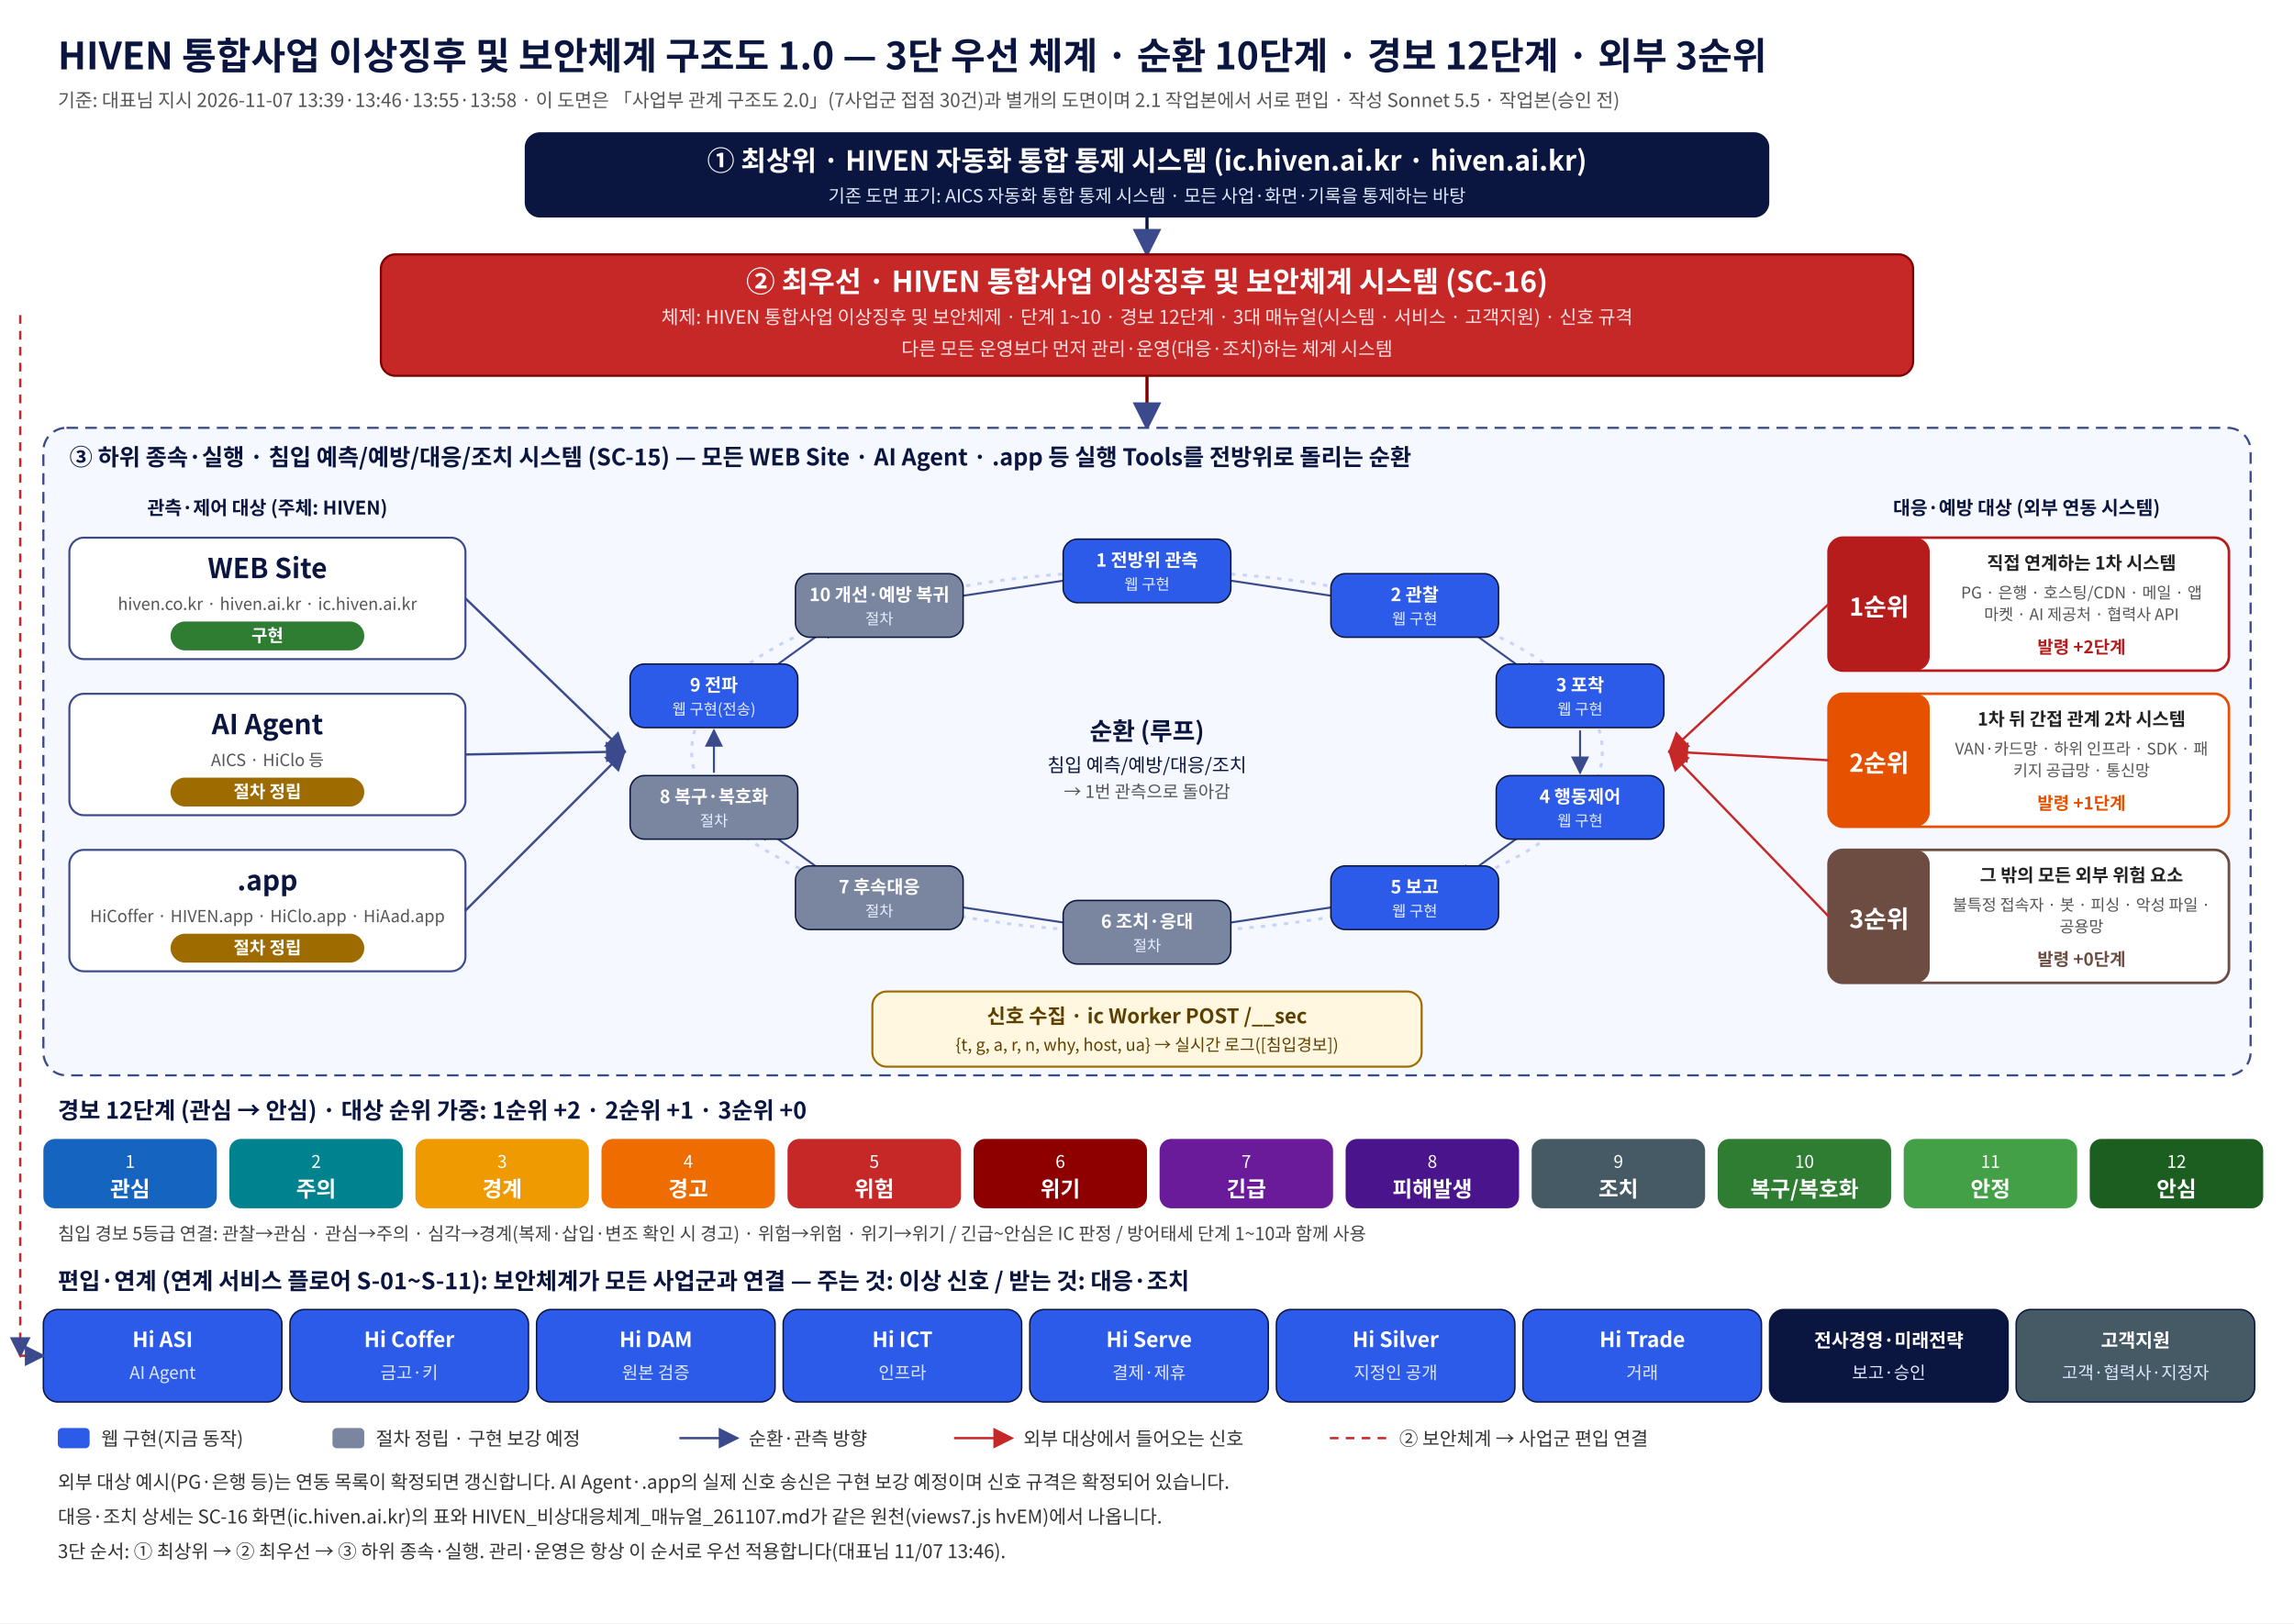
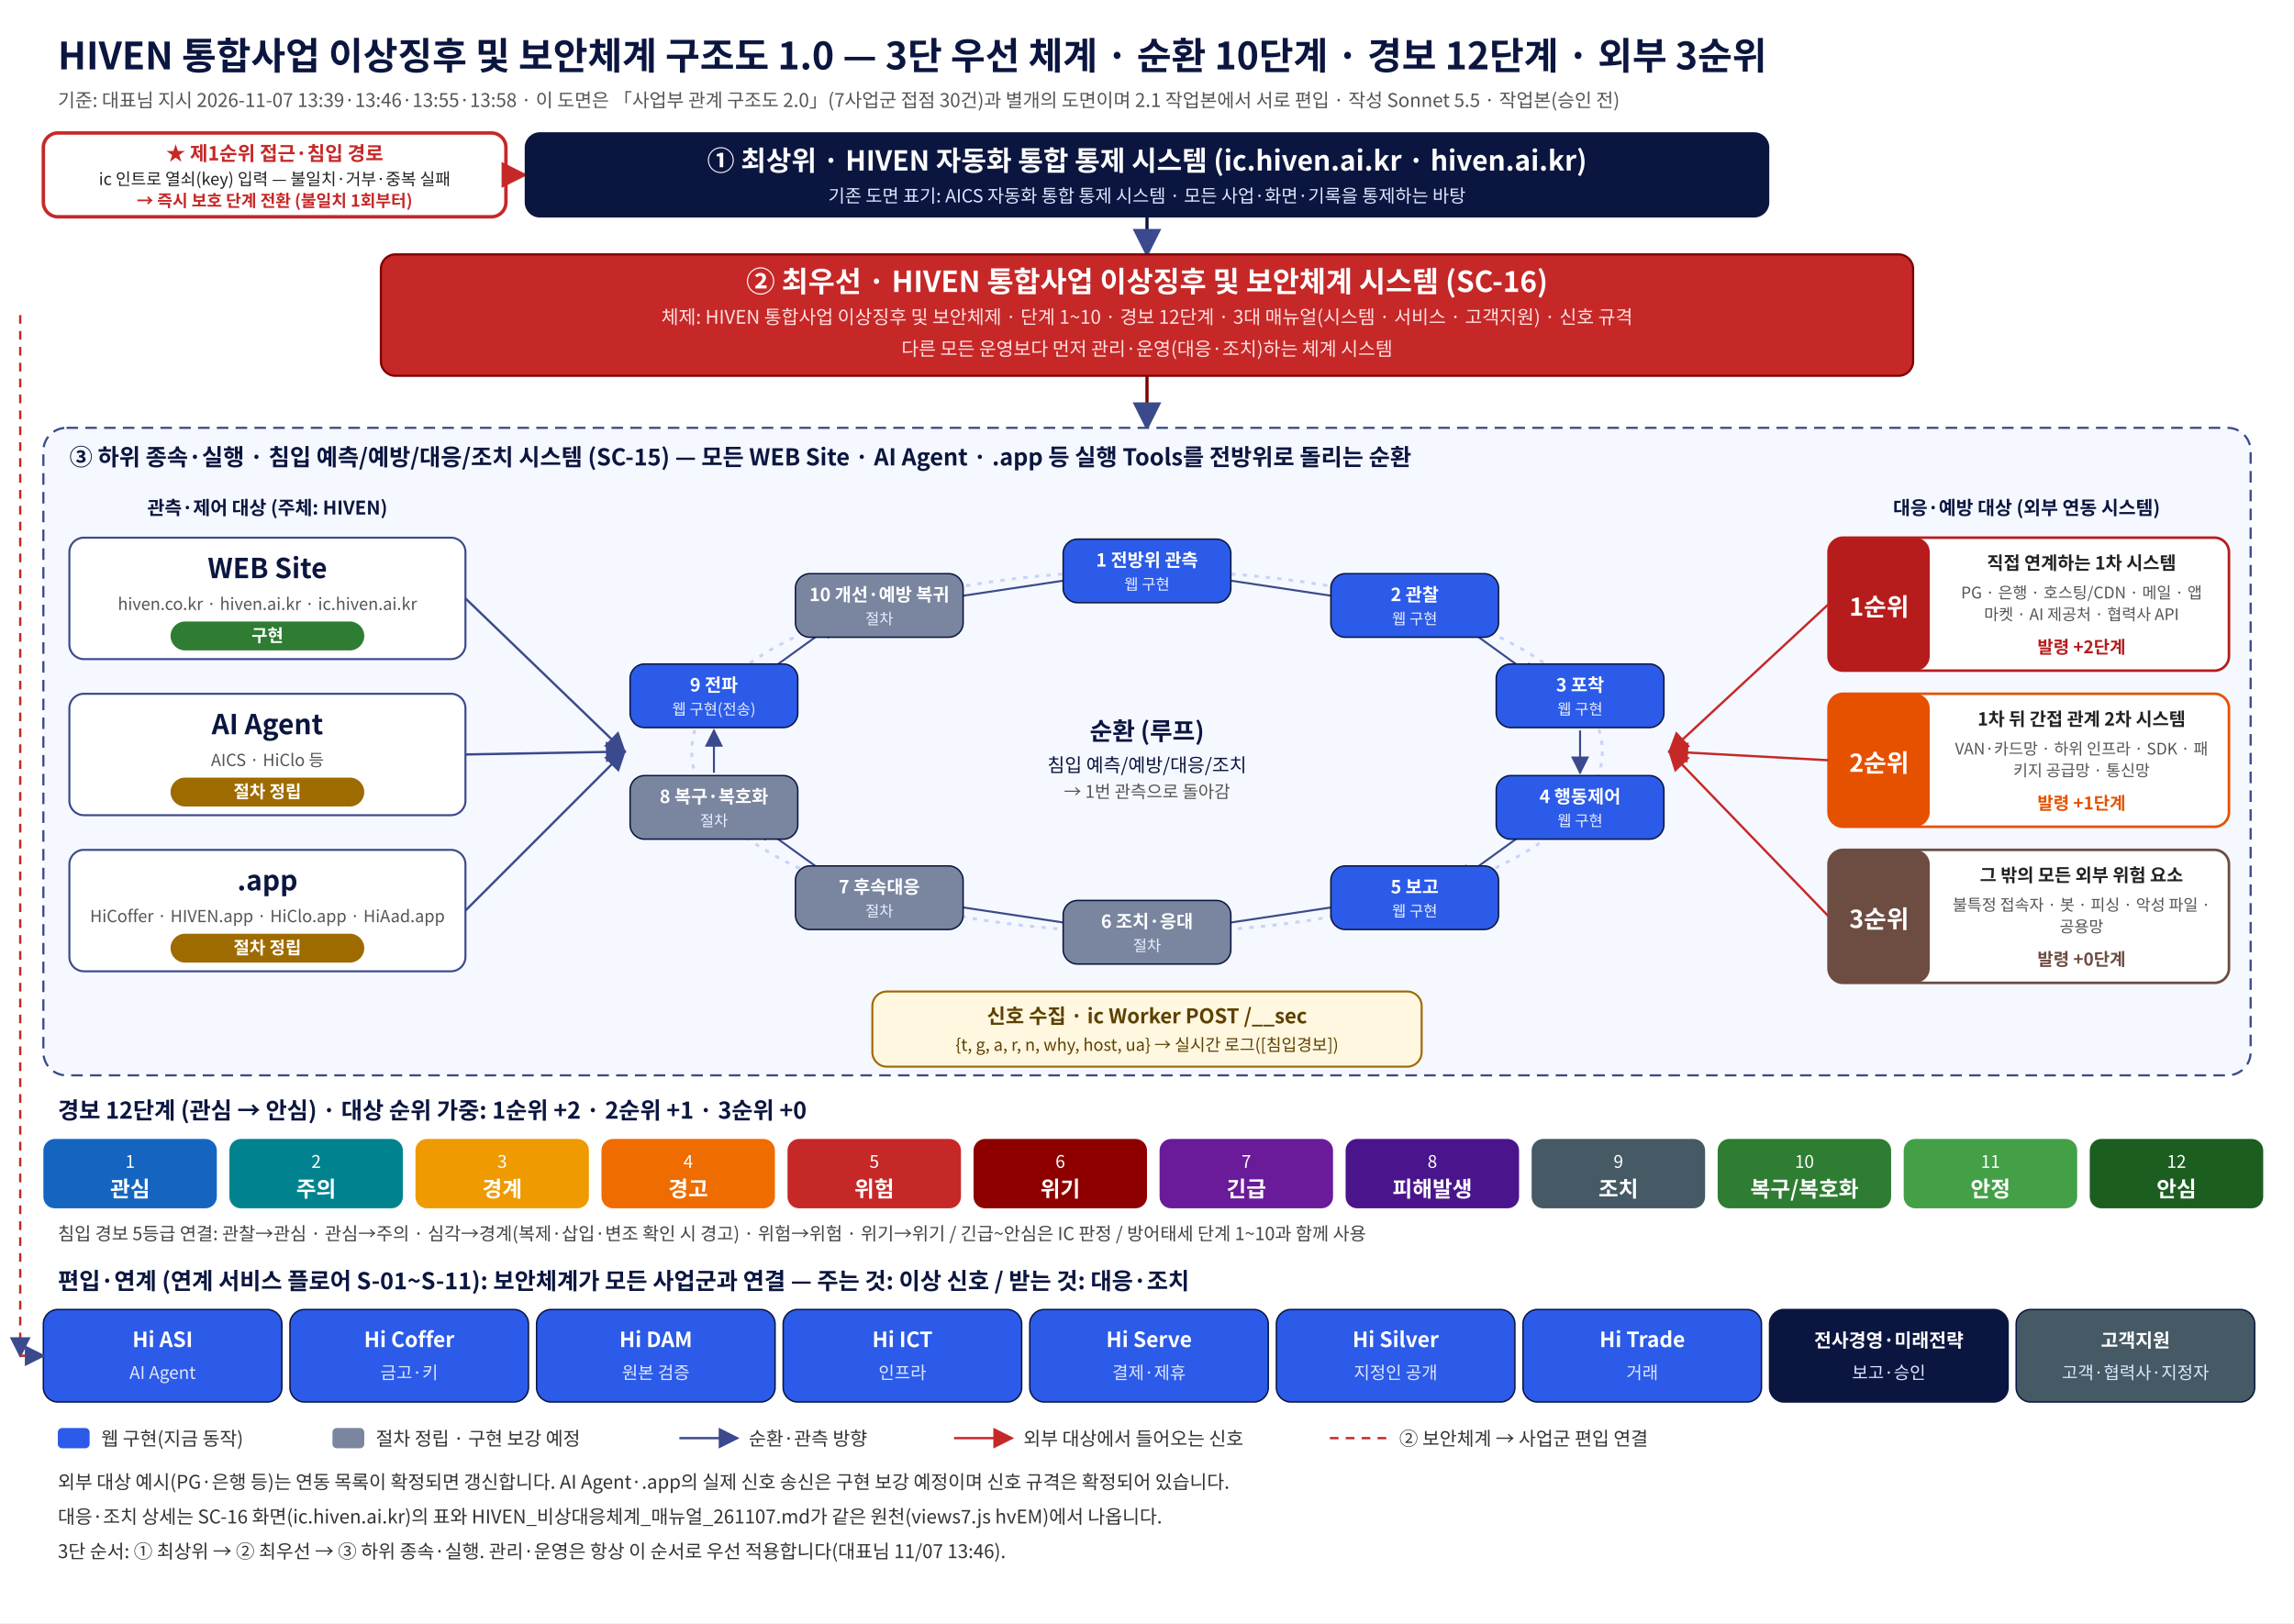
<svg xmlns="http://www.w3.org/2000/svg" width="1587" height="1123" viewBox="0 0 1587 1123" font-family="Pretendard,Noto Sans KR,Noto Sans CJK KR,sans-serif">
  <defs>
    <marker id="ah" markerWidth="9" markerHeight="9" refX="8" refY="4.5" orient="auto-start-reverse">
      <path d="M0,0 L9,4.5 L0,9 z" fill="#3b4a8c" />
    </marker>
    <marker id="ar" markerWidth="9" markerHeight="9" refX="8" refY="4.5" orient="auto">
      <path d="M0,0 L9,4.5 L0,9 z" fill="#c62828" />
    </marker>
  </defs>
  <rect width="1587" height="1123" fill="#fff" />
  <text x="40" y="48" text-anchor="start" font-size="26" font-weight="700" fill="#0b1640">HIVEN 통합사업 이상징후 및 보안체계 구조도 1.0 — 3단 우선 체계 · 순환 10단계 · 경보 12단계 · 외부 3순위</text>
  <text x="40" y="74" text-anchor="start" font-size="13" font-weight="400" fill="#555">기준: 대표님 지시 2026-11-07 13:39·13:46·13:55·13:58 · 이 도면은 「사업부 관계 구조도 2.0」(7사업군 접점 30건)과 별개의 도면이며 2.1 작업본에서 서로 편입 · 작성 Sonnet 5.5 · 작업본(승인 전)</text>
+   <rect x="30" y="92" width="320" height="58" rx="10" fill="#fff" stroke="#c62828" stroke-width="2.4" />
+   <text x="190" y="111" text-anchor="middle" font-size="13.5" font-weight="700" fill="#c62828">★ 제1순위 접근·침입 경로</text>
+   <text x="190" y="128" text-anchor="middle" font-size="11.5" font-weight="400" fill="#222">ic 인트로 열쇠(key) 입력 — 불일치·거부·중복 실패</text>
+   <text x="190" y="143" text-anchor="middle" font-size="11.5" font-weight="700" fill="#c62828">→ 즉시 보호 단계 전환 (불일치 1회부터)</text>
+   <line x1="350" y1="121" x2="363" y2="121" stroke="#c62828" stroke-width="2" marker-end="url(#ar)" />
  <rect x="363.5" y="92" width="860" height="58" rx="10" fill="#0b1640" stroke="#0b1640" stroke-width="1" />
  <text x="793.5" y="118" text-anchor="middle" font-size="19" font-weight="700" fill="#fff">① 최상위 · HIVEN 자동화 통합 통제 시스템 (ic.hiven.ai.kr · hiven.ai.kr)</text>
  <text x="793.5" y="140" text-anchor="middle" font-size="12.5" font-weight="400" fill="#dfe6ff">기존 도면 표기: AICS 자동화 통합 통제 시스템 · 모든 사업·화면·기록을 통제하는 바탕</text>
  <line x1="793.5" y1="150" x2="793.5" y2="176" stroke="#0b1640" stroke-width="2.2" marker-end="url(#ah)" />
  <rect x="263.5" y="176" width="1060" height="84" rx="10" fill="#c62828" stroke="#7f0000" stroke-width="1.5" />
  <text x="793.5" y="202" text-anchor="middle" font-size="20" font-weight="700" fill="#fff">② 최우선 · HIVEN 통합사업 이상징후 및 보안체계 시스템 (SC-16)</text>
  <text x="793.5" y="224" text-anchor="middle" font-size="13" font-weight="400" fill="#ffe0e0">체제: HIVEN 통합사업 이상징후 및 보안체제 · 단계 1~10 · 경보 12단계 · 3대 매뉴얼(시스템 · 서비스 · 고객지원) · 신호 규격</text>
  <text x="793.5" y="246" text-anchor="middle" font-size="13" font-weight="400" fill="#ffe0e0">다른 모든 운영보다 먼저 관리·운영(대응·조치)하는 체계 시스템</text>
  <line x1="793.5" y1="260" x2="793.5" y2="296" stroke="#7f0000" stroke-width="2.2" marker-end="url(#ah)" />
  <rect x="30" y="296" width="1527" height="448" rx="16" fill="#f5f8ff" stroke="#3b4a8c" stroke-width="1.5" stroke-dasharray="8 5" />
  <text x="48" y="322" text-anchor="start" font-size="16" font-weight="700" fill="#0b1640">③ 하위 종속·실행 · 침입 예측/예방/대응/조치 시스템 (SC-15) — 모든 WEB Site · AI Agent · .app 등 실행 Tools를 전방위로 돌리는 순환</text>
  <text x="185" y="356" text-anchor="middle" font-size="13" font-weight="700" fill="#0b1640">관측·제어 대상 (주체: HIVEN)</text>
  <rect x="48" y="372" width="274" height="84" rx="10" fill="#fff" stroke="#3b4a8c" stroke-width="1.4" />
  <text x="185" y="400" text-anchor="middle" font-size="19" font-weight="700" fill="#0b1640">WEB Site</text>
  <text x="185" y="422" text-anchor="middle" font-size="11.5" font-weight="400" fill="#555">hiven.co.kr · hiven.ai.kr · ic.hiven.ai.kr</text>
  <rect x="118" y="430" width="134" height="20" rx="10" fill="#2e7d32" stroke="#2e7d32" stroke-width="0" />
  <text x="185" y="444" text-anchor="middle" font-size="12" font-weight="700" fill="#fff">구현</text>
  <line x1="322" y1="414" x2="432" y2="520" stroke="#3b4a8c" stroke-width="1.6" marker-end="url(#ah)" />
  <rect x="48" y="480" width="274" height="84" rx="10" fill="#fff" stroke="#3b4a8c" stroke-width="1.4" />
  <text x="185" y="508" text-anchor="middle" font-size="19" font-weight="700" fill="#0b1640">AI Agent</text>
  <text x="185" y="530" text-anchor="middle" font-size="11.5" font-weight="400" fill="#555">AICS · HiClo 등</text>
  <rect x="118" y="538" width="134" height="20" rx="10" fill="#9e6b00" stroke="#9e6b00" stroke-width="0" />
  <text x="185" y="552" text-anchor="middle" font-size="12" font-weight="700" fill="#fff">절차 정립</text>
  <line x1="322" y1="522" x2="432" y2="520" stroke="#3b4a8c" stroke-width="1.6" marker-end="url(#ah)" />
  <rect x="48" y="588" width="274" height="84" rx="10" fill="#fff" stroke="#3b4a8c" stroke-width="1.4" />
  <text x="185" y="616" text-anchor="middle" font-size="19" font-weight="700" fill="#0b1640">.app</text>
  <text x="185" y="638" text-anchor="middle" font-size="11.5" font-weight="400" fill="#555">HiCoffer · HIVEN.app · HiClo.app · HiAad.app</text>
  <rect x="118" y="646" width="134" height="20" rx="10" fill="#9e6b00" stroke="#9e6b00" stroke-width="0" />
  <text x="185" y="660" text-anchor="middle" font-size="12" font-weight="700" fill="#fff">절차 정립</text>
  <line x1="322" y1="630" x2="432" y2="520" stroke="#3b4a8c" stroke-width="1.6" marker-end="url(#ah)" />
  <text x="1402" y="356" text-anchor="middle" font-size="13" font-weight="700" fill="#0b1640">대응·예방 대상 (외부 연동 시스템)</text>
  <rect x="1265" y="372" width="277" height="92" rx="10" fill="#fff" stroke="#b71c1c" stroke-width="1.8" />
  <rect x="1265" y="372" width="70" height="92" rx="10" fill="#b71c1c" stroke="#b71c1c" stroke-width="0" />
  <text x="1300" y="426" text-anchor="middle" font-size="17" font-weight="700" fill="#fff">1순위</text>
  <text x="1440" y="394" text-anchor="middle" font-size="12.5" font-weight="700" fill="#222">직접 연계하는 1차 시스템</text>
  <text x="1440" y="414" text-anchor="middle" font-size="11" font-weight="400" fill="#555">PG · 은행 · 호스팅/CDN · 메일 · 앱</text>
  <text x="1440" y="429" text-anchor="middle" font-size="11" font-weight="400" fill="#555"> 마켓 · AI 제공처 · 협력사 API</text>
  <text x="1440" y="452" text-anchor="middle" font-size="12" font-weight="700" fill="#b71c1c">발령 +2단계</text>
  <line x1="1265" y1="418" x2="1155" y2="520" stroke="#c62828" stroke-width="1.6" marker-end="url(#ar)" />
  <rect x="1265" y="480" width="277" height="92" rx="10" fill="#fff" stroke="#e65100" stroke-width="1.8" />
  <rect x="1265" y="480" width="70" height="92" rx="10" fill="#e65100" stroke="#e65100" stroke-width="0" />
  <text x="1300" y="534" text-anchor="middle" font-size="17" font-weight="700" fill="#fff">2순위</text>
  <text x="1440" y="502" text-anchor="middle" font-size="12.5" font-weight="700" fill="#222">1차 뒤 간접 관계 2차 시스템</text>
  <text x="1440" y="522" text-anchor="middle" font-size="11" font-weight="400" fill="#555">VAN·카드망 · 하위 인프라 · SDK · 패</text>
  <text x="1440" y="537" text-anchor="middle" font-size="11" font-weight="400" fill="#555">키지 공급망 · 통신망</text>
  <text x="1440" y="560" text-anchor="middle" font-size="12" font-weight="700" fill="#e65100">발령 +1단계</text>
  <line x1="1265" y1="526" x2="1155" y2="520" stroke="#c62828" stroke-width="1.6" marker-end="url(#ar)" />
  <rect x="1265" y="588" width="277" height="92" rx="10" fill="#fff" stroke="#6d4c41" stroke-width="1.8" />
  <rect x="1265" y="588" width="70" height="92" rx="10" fill="#6d4c41" stroke="#6d4c41" stroke-width="0" />
  <text x="1300" y="642" text-anchor="middle" font-size="17" font-weight="700" fill="#fff">3순위</text>
  <text x="1440" y="610" text-anchor="middle" font-size="12.5" font-weight="700" fill="#222">그 밖의 모든 외부 위험 요소</text>
  <text x="1440" y="630" text-anchor="middle" font-size="11" font-weight="400" fill="#555">불특정 접속자 · 봇 · 피싱 · 악성 파일 ·</text>
  <text x="1440" y="645" text-anchor="middle" font-size="11" font-weight="400" fill="#555"> 공용망</text>
  <text x="1440" y="668" text-anchor="middle" font-size="12" font-weight="700" fill="#6d4c41">발령 +0단계</text>
  <line x1="1265" y1="634" x2="1155" y2="520" stroke="#c62828" stroke-width="1.6" marker-end="url(#ar)" />
  <ellipse cx="793.5" cy="520" rx="315" ry="125" fill="none" stroke="#c9d3f5" stroke-width="2" stroke-dasharray="3 5" />
  <line x1="827.2" y1="398.1" x2="944.9" y2="415.8" stroke="#3b4a8c" stroke-width="1.4" marker-end="url(#ah)" />
  <line x1="1008.5" y1="430.4" x2="1063.2" y2="469.9" stroke="#3b4a8c" stroke-width="1.4" marker-end="url(#ah)" />
  <line x1="1093.1" y1="505.4" x2="1093.1" y2="534.6" stroke="#3b4a8c" stroke-width="1.4" marker-end="url(#ah)" />
  <line x1="1063.2" y1="570.1" x2="1008.5" y2="609.6" stroke="#3b4a8c" stroke-width="1.4" marker-end="url(#ah)" />
  <line x1="944.9" y1="624.2" x2="827.2" y2="641.9" stroke="#3b4a8c" stroke-width="1.4" marker-end="url(#ah)" />
  <line x1="759.8" y1="641.9" x2="642.1" y2="624.2" stroke="#3b4a8c" stroke-width="1.4" marker-end="url(#ah)" />
  <line x1="578.5" y1="609.6" x2="523.8" y2="570.1" stroke="#3b4a8c" stroke-width="1.4" marker-end="url(#ah)" />
  <line x1="493.9" y1="534.6" x2="493.9" y2="505.4" stroke="#3b4a8c" stroke-width="1.4" marker-end="url(#ah)" />
  <line x1="523.8" y1="469.9" x2="578.5" y2="430.4" stroke="#3b4a8c" stroke-width="1.4" marker-end="url(#ah)" />
  <line x1="642.1" y1="415.8" x2="759.8" y2="398.1" stroke="#3b4a8c" stroke-width="1.4" marker-end="url(#ah)" />
  <rect x="735.5" y="373.0" width="116" height="44" rx="10" fill="#2b5be8" stroke="#0b1640" stroke-width="1" />
  <text x="793.5" y="392.0" text-anchor="middle" font-size="12.5" font-weight="700" fill="#fff">1 전방위 관측</text>
  <text x="793.5" y="408.0" text-anchor="middle" font-size="10.5" font-weight="400" fill="#e8edff">웹 구현</text>
  <rect x="920.7" y="396.9" width="116" height="44" rx="10" fill="#2b5be8" stroke="#0b1640" stroke-width="1" />
  <text x="978.7" y="415.9" text-anchor="middle" font-size="12.5" font-weight="700" fill="#fff">2 관찰</text>
  <text x="978.7" y="431.9" text-anchor="middle" font-size="10.5" font-weight="400" fill="#e8edff">웹 구현</text>
  <rect x="1035.1" y="459.4" width="116" height="44" rx="10" fill="#2b5be8" stroke="#0b1640" stroke-width="1" />
  <text x="1093.1" y="478.4" text-anchor="middle" font-size="12.5" font-weight="700" fill="#fff">3 포착</text>
  <text x="1093.1" y="494.4" text-anchor="middle" font-size="10.5" font-weight="400" fill="#e8edff">웹 구현</text>
  <rect x="1035.1" y="536.6" width="116" height="44" rx="10" fill="#2b5be8" stroke="#0b1640" stroke-width="1" />
  <text x="1093.1" y="555.6" text-anchor="middle" font-size="12.5" font-weight="700" fill="#fff">4 행동제어</text>
  <text x="1093.1" y="571.6" text-anchor="middle" font-size="10.5" font-weight="400" fill="#e8edff">웹 구현</text>
  <rect x="920.7" y="599.1" width="116" height="44" rx="10" fill="#2b5be8" stroke="#0b1640" stroke-width="1" />
  <text x="978.7" y="618.1" text-anchor="middle" font-size="12.5" font-weight="700" fill="#fff">5 보고</text>
  <text x="978.7" y="634.1" text-anchor="middle" font-size="10.5" font-weight="400" fill="#e8edff">웹 구현</text>
  <rect x="735.5" y="623.0" width="116" height="44" rx="10" fill="#7a869f" stroke="#0b1640" stroke-width="1" />
  <text x="793.5" y="642.0" text-anchor="middle" font-size="12.5" font-weight="700" fill="#fff">6 조치·응대</text>
  <text x="793.5" y="658.0" text-anchor="middle" font-size="10.5" font-weight="400" fill="#e8edff">절차</text>
  <rect x="550.3" y="599.1" width="116" height="44" rx="10" fill="#7a869f" stroke="#0b1640" stroke-width="1" />
  <text x="608.3" y="618.1" text-anchor="middle" font-size="12.5" font-weight="700" fill="#fff">7 후속대응</text>
  <text x="608.3" y="634.1" text-anchor="middle" font-size="10.5" font-weight="400" fill="#e8edff">절차</text>
  <rect x="435.9" y="536.6" width="116" height="44" rx="10" fill="#7a869f" stroke="#0b1640" stroke-width="1" />
  <text x="493.9" y="555.6" text-anchor="middle" font-size="12.5" font-weight="700" fill="#fff">8 복구·복호화</text>
  <text x="493.9" y="571.6" text-anchor="middle" font-size="10.5" font-weight="400" fill="#e8edff">절차</text>
  <rect x="435.9" y="459.4" width="116" height="44" rx="10" fill="#2b5be8" stroke="#0b1640" stroke-width="1" />
  <text x="493.9" y="478.4" text-anchor="middle" font-size="12.5" font-weight="700" fill="#fff">9 전파</text>
  <text x="493.9" y="494.4" text-anchor="middle" font-size="10.5" font-weight="400" fill="#e8edff">웹 구현(전송)</text>
  <rect x="550.3" y="396.9" width="116" height="44" rx="10" fill="#7a869f" stroke="#0b1640" stroke-width="1" />
  <text x="608.3" y="415.9" text-anchor="middle" font-size="12.5" font-weight="700" fill="#fff">10 개선·예방 복귀</text>
  <text x="608.3" y="431.9" text-anchor="middle" font-size="10.5" font-weight="400" fill="#e8edff">절차</text>
  <text x="793.5" y="512" text-anchor="middle" font-size="17" font-weight="700" fill="#0b1640">순환 (루프)</text>
  <text x="793.5" y="534" text-anchor="middle" font-size="13" font-weight="400" fill="#0b1640">침입 예측/예방/대응/조치</text>
  <text x="793.5" y="552" text-anchor="middle" font-size="12" font-weight="400" fill="#555">→ 1번 관측으로 돌아감</text>
  <rect x="603.5" y="686" width="380" height="52" rx="10" fill="#fff7e0" stroke="#9e6b00" stroke-width="1.4" />
  <text x="793.5" y="708" text-anchor="middle" font-size="14" font-weight="700" fill="#5d4000">신호 수집 · ic Worker  POST /__sec</text>
  <text x="793.5" y="727" text-anchor="middle" font-size="11.5" font-weight="400" fill="#5d4000">{t, g, a, r, n, why, host, ua} → 실시간 로그([침입경보])</text>
  <text x="40" y="774" text-anchor="start" font-size="16" font-weight="700" fill="#0b1640">경보 12단계 (관심 → 안심) · 대상 순위 가중: 1순위 +2 · 2순위 +1 · 3순위 +0</text>
  <rect x="30.0" y="788" width="120" height="48" rx="8" fill="#1565c0" stroke="#1565c0" stroke-width="0" />
  <text x="90.0" y="808" text-anchor="middle" font-size="12" font-weight="400" fill="#fff">1</text>
  <text x="90.0" y="828" text-anchor="middle" font-size="15" font-weight="700" fill="#fff">관심</text>
  <rect x="158.7" y="788" width="120" height="48" rx="8" fill="#00838f" stroke="#00838f" stroke-width="0" />
  <text x="218.7" y="808" text-anchor="middle" font-size="12" font-weight="400" fill="#fff">2</text>
  <text x="218.7" y="828" text-anchor="middle" font-size="15" font-weight="700" fill="#fff">주의</text>
  <rect x="287.4" y="788" width="120" height="48" rx="8" fill="#ef9a00" stroke="#ef9a00" stroke-width="0" />
  <text x="347.4" y="808" text-anchor="middle" font-size="12" font-weight="400" fill="#fff">3</text>
  <text x="347.4" y="828" text-anchor="middle" font-size="15" font-weight="700" fill="#fff">경계</text>
  <rect x="416.1" y="788" width="120" height="48" rx="8" fill="#ef6c00" stroke="#ef6c00" stroke-width="0" />
  <text x="476.1" y="808" text-anchor="middle" font-size="12" font-weight="400" fill="#fff">4</text>
  <text x="476.1" y="828" text-anchor="middle" font-size="15" font-weight="700" fill="#fff">경고</text>
  <rect x="544.8" y="788" width="120" height="48" rx="8" fill="#c62828" stroke="#c62828" stroke-width="0" />
  <text x="604.8" y="808" text-anchor="middle" font-size="12" font-weight="400" fill="#fff">5</text>
  <text x="604.8" y="828" text-anchor="middle" font-size="15" font-weight="700" fill="#fff">위험</text>
  <rect x="673.5" y="788" width="120" height="48" rx="8" fill="#8e0000" stroke="#8e0000" stroke-width="0" />
  <text x="733.5" y="808" text-anchor="middle" font-size="12" font-weight="400" fill="#fff">6</text>
  <text x="733.5" y="828" text-anchor="middle" font-size="15" font-weight="700" fill="#fff">위기</text>
  <rect x="802.2" y="788" width="120" height="48" rx="8" fill="#6a1b9a" stroke="#6a1b9a" stroke-width="0" />
  <text x="862.2" y="808" text-anchor="middle" font-size="12" font-weight="400" fill="#fff">7</text>
  <text x="862.2" y="828" text-anchor="middle" font-size="15" font-weight="700" fill="#fff">긴급</text>
  <rect x="930.9" y="788" width="120" height="48" rx="8" fill="#4a148c" stroke="#4a148c" stroke-width="0" />
  <text x="990.9" y="808" text-anchor="middle" font-size="12" font-weight="400" fill="#fff">8</text>
  <text x="990.9" y="828" text-anchor="middle" font-size="15" font-weight="700" fill="#fff">피해발생</text>
  <rect x="1059.6" y="788" width="120" height="48" rx="8" fill="#455a64" stroke="#455a64" stroke-width="0" />
  <text x="1119.6" y="808" text-anchor="middle" font-size="12" font-weight="400" fill="#fff">9</text>
  <text x="1119.6" y="828" text-anchor="middle" font-size="15" font-weight="700" fill="#fff">조치</text>
  <rect x="1188.3" y="788" width="120" height="48" rx="8" fill="#2e7d32" stroke="#2e7d32" stroke-width="0" />
  <text x="1248.3" y="808" text-anchor="middle" font-size="12" font-weight="400" fill="#fff">10</text>
  <text x="1248.3" y="828" text-anchor="middle" font-size="15" font-weight="700" fill="#fff">복구/복호화</text>
  <rect x="1317.0" y="788" width="120" height="48" rx="8" fill="#43a047" stroke="#43a047" stroke-width="0" />
  <text x="1377.0" y="808" text-anchor="middle" font-size="12" font-weight="400" fill="#fff">11</text>
  <text x="1377.0" y="828" text-anchor="middle" font-size="15" font-weight="700" fill="#fff">안정</text>
  <rect x="1445.7" y="788" width="120" height="48" rx="8" fill="#1b5e20" stroke="#1b5e20" stroke-width="0" />
  <text x="1505.7" y="808" text-anchor="middle" font-size="12" font-weight="400" fill="#fff">12</text>
  <text x="1505.7" y="828" text-anchor="middle" font-size="15" font-weight="700" fill="#fff">안심</text>
  <text x="40" y="858" text-anchor="start" font-size="12.5" font-weight="400" fill="#444">침입 경보 5등급 연결: 관찰→관심 · 관심→주의 · 심각→경계(복제·삽입·변조 확인 시 경고) · 위험→위험 · 위기→위기 / 긴급~안심은 IC 판정 / 방어태세 단계 1~10과 함께 사용</text>
  <text x="40" y="892" text-anchor="start" font-size="16" font-weight="700" fill="#0b1640">편입·연계 (연계 서비스 플로어 S-01~S-11): 보안체계가 모든 사업군과 연결 — 주는 것: 이상 신호 / 받는 것: 대응·조치</text>
  <rect x="30.0" y="906" width="165" height="64" rx="10" fill="#2b5be8" stroke="#0b1640" stroke-width="1" />
  <text x="112.5" y="932" text-anchor="middle" font-size="14.5" font-weight="700" fill="#fff">Hi ASI</text>
  <text x="112.5" y="954" text-anchor="middle" font-size="12" font-weight="400" fill="#dfe6ff">AI Agent</text>
  <rect x="200.6" y="906" width="165" height="64" rx="10" fill="#2b5be8" stroke="#0b1640" stroke-width="1" />
  <text x="283.1" y="932" text-anchor="middle" font-size="14.5" font-weight="700" fill="#fff">Hi Coffer</text>
  <text x="283.1" y="954" text-anchor="middle" font-size="12" font-weight="400" fill="#dfe6ff">금고·키</text>
  <rect x="371.2" y="906" width="165" height="64" rx="10" fill="#2b5be8" stroke="#0b1640" stroke-width="1" />
  <text x="453.7" y="932" text-anchor="middle" font-size="14.5" font-weight="700" fill="#fff">Hi DAM</text>
  <text x="453.7" y="954" text-anchor="middle" font-size="12" font-weight="400" fill="#dfe6ff">원본 검증</text>
  <rect x="541.8" y="906" width="165" height="64" rx="10" fill="#2b5be8" stroke="#0b1640" stroke-width="1" />
  <text x="624.3" y="932" text-anchor="middle" font-size="14.5" font-weight="700" fill="#fff">Hi ICT</text>
  <text x="624.3" y="954" text-anchor="middle" font-size="12" font-weight="400" fill="#dfe6ff">인프라</text>
  <rect x="712.4" y="906" width="165" height="64" rx="10" fill="#2b5be8" stroke="#0b1640" stroke-width="1" />
  <text x="794.9" y="932" text-anchor="middle" font-size="14.5" font-weight="700" fill="#fff">Hi Serve</text>
  <text x="794.9" y="954" text-anchor="middle" font-size="12" font-weight="400" fill="#dfe6ff">결제·제휴</text>
  <rect x="883.0" y="906" width="165" height="64" rx="10" fill="#2b5be8" stroke="#0b1640" stroke-width="1" />
  <text x="965.5" y="932" text-anchor="middle" font-size="14.5" font-weight="700" fill="#fff">Hi Silver</text>
  <text x="965.5" y="954" text-anchor="middle" font-size="12" font-weight="400" fill="#dfe6ff">지정인 공개</text>
  <rect x="1053.6" y="906" width="165" height="64" rx="10" fill="#2b5be8" stroke="#0b1640" stroke-width="1" />
  <text x="1136.1" y="932" text-anchor="middle" font-size="14.5" font-weight="700" fill="#fff">Hi Trade</text>
  <text x="1136.1" y="954" text-anchor="middle" font-size="12" font-weight="400" fill="#dfe6ff">거래</text>
  <rect x="1224.2" y="906" width="165" height="64" rx="10" fill="#0b1640" stroke="#0b1640" stroke-width="1" />
  <text x="1306.7" y="932" text-anchor="middle" font-size="13" font-weight="700" fill="#fff">전사경영·미래전략</text>
  <text x="1306.7" y="954" text-anchor="middle" font-size="12" font-weight="400" fill="#dfe6ff">보고·승인</text>
  <rect x="1394.8" y="906" width="165" height="64" rx="10" fill="#455a64" stroke="#0b1640" stroke-width="1" />
  <text x="1477.3" y="932" text-anchor="middle" font-size="13" font-weight="700" fill="#fff">고객지원</text>
  <text x="1477.3" y="954" text-anchor="middle" font-size="12" font-weight="400" fill="#dfe6ff">고객·협력사·지정자</text>
  <line x1="14" y1="218" x2="14" y2="938" stroke="#c62828" stroke-width="1.6" stroke-dasharray="6 5" marker-end="url(#ah)" />
  <line x1="14" y1="938" x2="30" y2="938" stroke="#c62828" stroke-width="1.6" stroke-dasharray="6 5" marker-end="url(#ah)" />
  <g font-size="13" fill="#333">
    <rect x="40" y="988" width="22" height="14" rx="3" fill="#2b5be8" />
    <text x="70" y="1000">웹 구현(지금 동작)</text>
    <rect x="230" y="988" width="22" height="14" rx="3" fill="#7a869f" />
    <text x="260" y="1000">절차 정립 · 구현 보강 예정</text>
    <line x1="470" y1="995" x2="510" y2="995" stroke="#3b4a8c" stroke-width="1.6" marker-end="url(#ah)" />
    <text x="518" y="1000">순환·관측 방향</text>
    <line x1="660" y1="995" x2="700" y2="995" stroke="#c62828" stroke-width="1.6" marker-end="url(#ar)" />
    <text x="708" y="1000">외부 대상에서 들어오는 신호</text>
    <line x1="920" y1="995" x2="960" y2="995" stroke="#c62828" stroke-width="1.6" stroke-dasharray="6 5" />
    <text x="968" y="1000">② 보안체계 → 사업군 편입 연결</text>
    <text x="40" y="1030">외부 대상 예시(PG·은행 등)는 연동 목록이 확정되면 갱신합니다. AI Agent·.app의 실제 신호 송신은 구현 보강 예정이며 신호 규격은 확정되어 있습니다.</text>
    <text x="40" y="1054">대응·조치 상세는 SC-16 화면(ic.hiven.ai.kr)의 표와 HIVEN_비상대응체계_매뉴얼_261107.md가 같은 원천(views7.js hvEM)에서 나옵니다.</text>
    <text x="40" y="1078">3단 순서: ① 최상위 → ② 최우선 → ③ 하위 종속·실행. 관리·운영은 항상 이 순서로 우선 적용합니다(대표님 11/07 13:46).</text>
  </g>
</svg>
